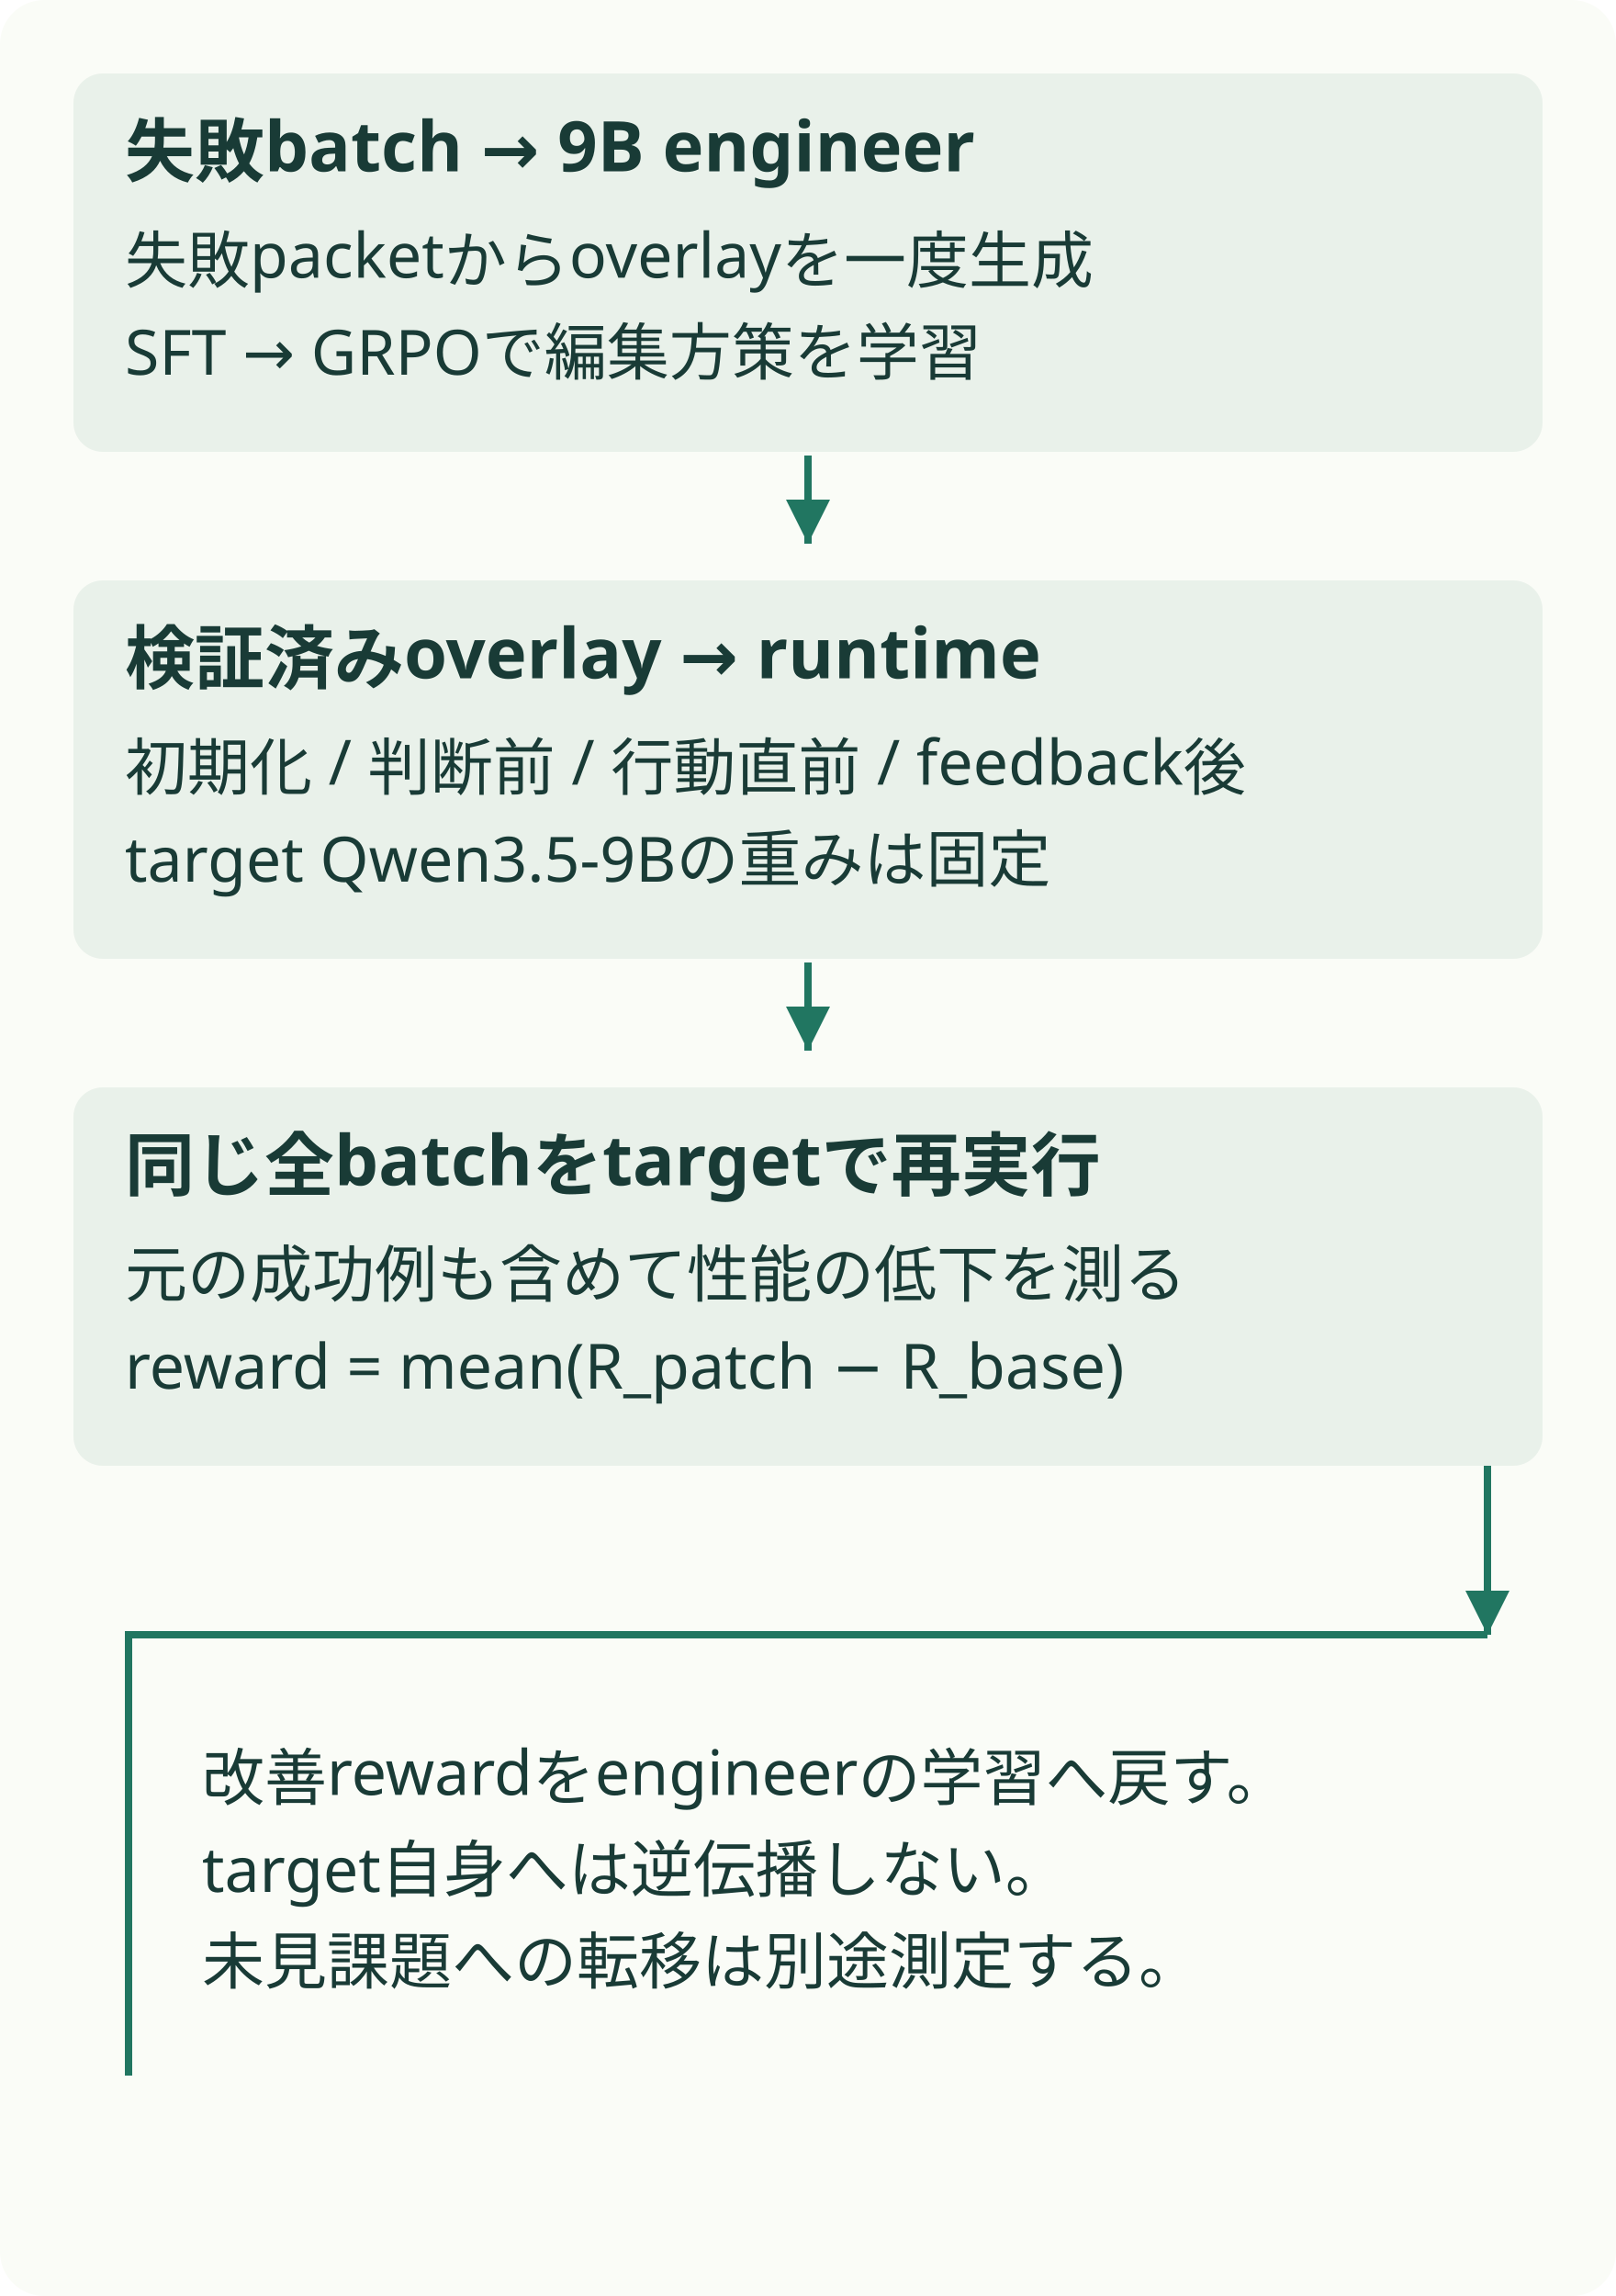
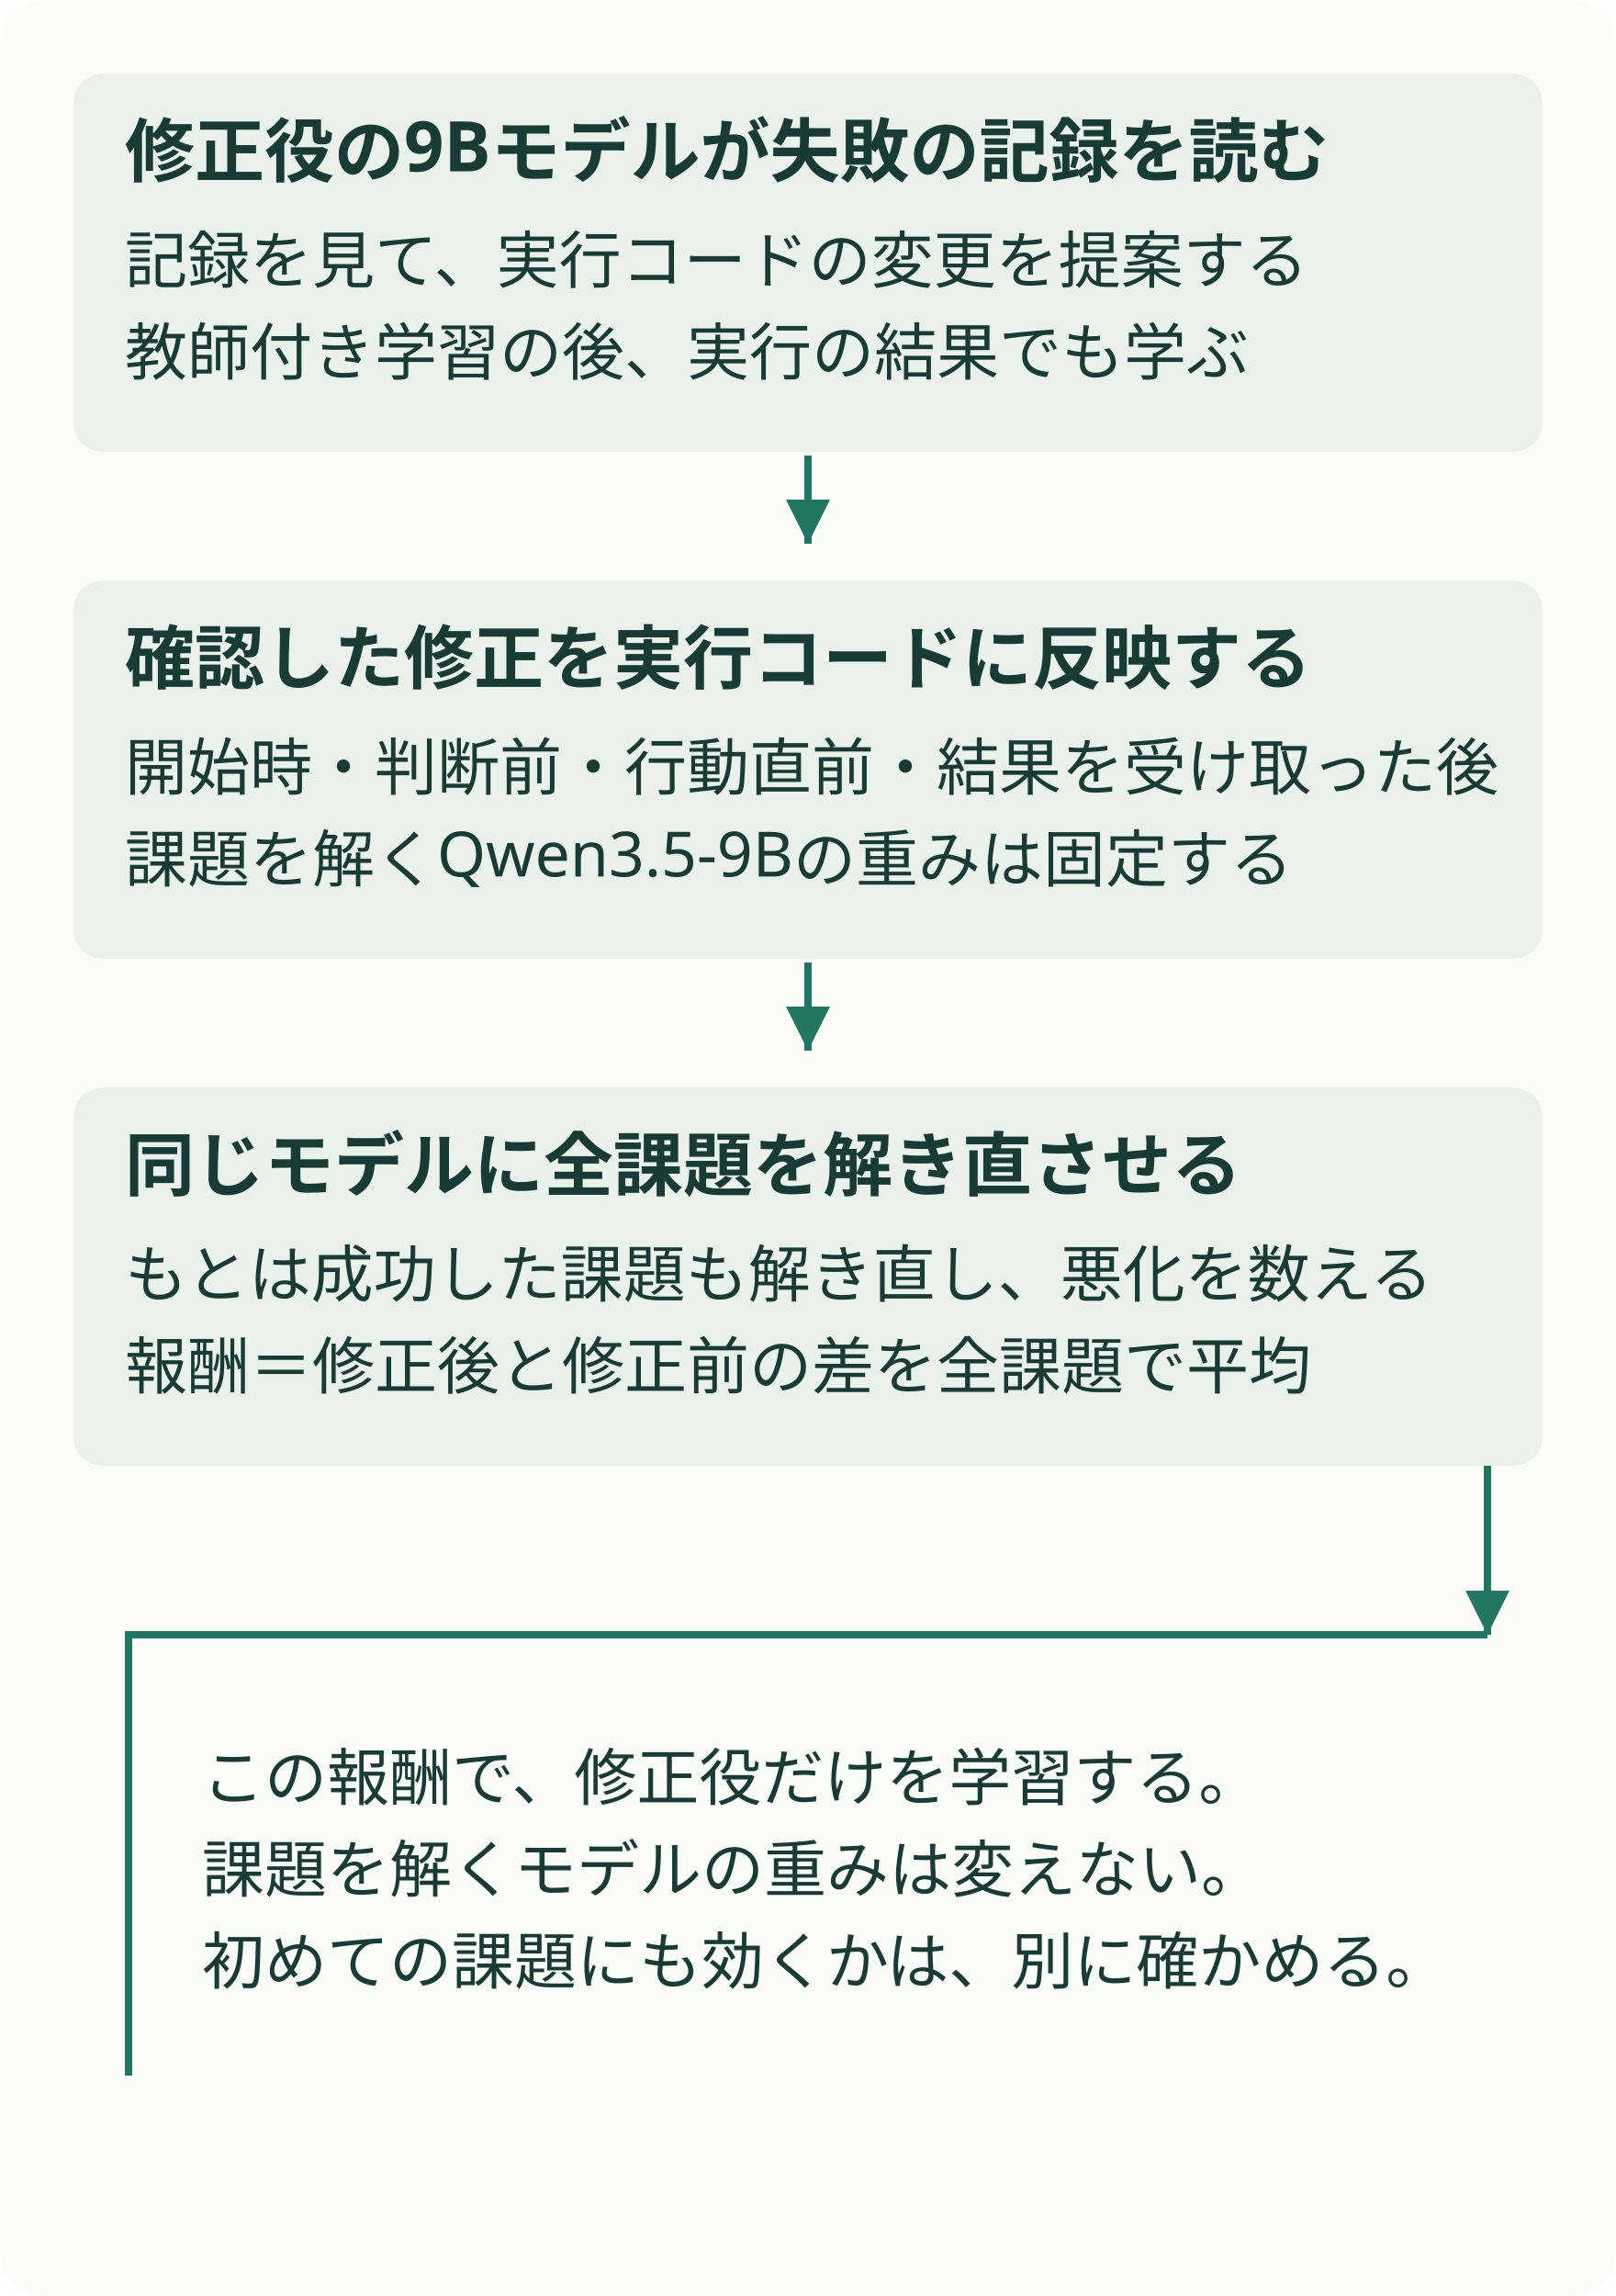
<svg xmlns="http://www.w3.org/2000/svg" viewBox="0 0 440 625" role="img" aria-labelledby="title desc">
  <defs>
    <marker id="arrow" markerWidth="8" markerHeight="8" refX="6" refY="3" orient="auto">
      <path d="M0,0 L6,3 L0,6" fill="#217661" />
    </marker>
  </defs>
  <rect width="440" height="625" rx="12" fill="#fafcf7" />
  <rect x="20" y="20" width="400" height="103" rx="8" fill="#e9f1ea" stroke="none" />
-   <text x="34" y="48" font-family="sans-serif" font-size="19" font-weight="bold" fill="#193b36">失敗batch → 9B engineer</text>
-   <text x="34" y="77" font-family="sans-serif" font-size="17" font-weight="normal" fill="#193b36">失敗packetからoverlayを一度生成</text>
-   <text x="34" y="102" font-family="sans-serif" font-size="17" font-weight="normal" fill="#193b36">SFT → GRPOで編集方策を学習</text>
+   <text x="34" y="48" font-family="sans-serif" font-size="19" font-weight="bold" fill="#193b36">修正役の9Bモデルが失敗の記録を読む</text>
+   <text x="34" y="77" font-family="sans-serif" font-size="17" font-weight="normal" fill="#193b36">記録を見て、実行コードの変更を提案する</text>
+   <text x="34" y="102" font-family="sans-serif" font-size="17" font-weight="normal" fill="#193b36">教師付き学習の後、実行の結果でも学ぶ</text>
  <path d="M220,124 L220,148" fill="none" stroke="#217661" stroke-width="2" marker-end="url(#arrow)" />
  <rect x="20" y="158" width="400" height="103" rx="8" fill="#e9f1ea" stroke="none" />
-   <text x="34" y="186" font-family="sans-serif" font-size="19" font-weight="bold" fill="#193b36">検証済みoverlay → runtime</text>
-   <text x="34" y="215" font-family="sans-serif" font-size="17" font-weight="normal" fill="#193b36">初期化 / 判断前 / 行動直前 / feedback後</text>
-   <text x="34" y="240" font-family="sans-serif" font-size="17" font-weight="normal" fill="#193b36">target Qwen3.5-9Bの重みは固定</text>
+   <text x="34" y="186" font-family="sans-serif" font-size="19" font-weight="bold" fill="#193b36">確認した修正を実行コードに反映する</text>
+   <text x="34" y="215" font-family="sans-serif" font-size="17" font-weight="normal" fill="#193b36">開始時・判断前・行動直前・結果を受け取った後</text>
+   <text x="34" y="240" font-family="sans-serif" font-size="17" font-weight="normal" fill="#193b36">課題を解くQwen3.5-9Bの重みは固定する</text>
  <path d="M220,262 L220,286" fill="none" stroke="#217661" stroke-width="2" marker-end="url(#arrow)" />
  <rect x="20" y="296" width="400" height="103" rx="8" fill="#e9f1ea" stroke="none" />
-   <text x="34" y="324" font-family="sans-serif" font-size="19" font-weight="bold" fill="#193b36">同じ全batchをtargetで再実行</text>
-   <text x="34" y="353" font-family="sans-serif" font-size="17" font-weight="normal" fill="#193b36">元の成功例も含めて性能の低下を測る</text>
-   <text x="34" y="378" font-family="sans-serif" font-size="17" font-weight="normal" fill="#193b36">reward = mean(R_patch − R_base)</text>
+   <text x="34" y="324" font-family="sans-serif" font-size="19" font-weight="bold" fill="#193b36">同じモデルに全課題を解き直させる</text>
+   <text x="34" y="353" font-family="sans-serif" font-size="17" font-weight="normal" fill="#193b36">もとは成功した課題も解き直し、悪化を数える</text>
+   <text x="34" y="378" font-family="sans-serif" font-size="17" font-weight="normal" fill="#193b36">報酬＝修正後と修正前の差を全課題で平均</text>
  <path d="M405,399 L405,445" fill="none" stroke="#217661" stroke-width="2" marker-end="url(#arrow)" />
  <polyline points="405,445 35,445 35,565" fill="none" stroke="#217661" stroke-width="2" />
-   <text x="55" y="490" font-family="sans-serif" font-size="17" font-weight="normal" fill="#193b36">改善rewardをengineerの学習へ戻す。</text>
-   <text x="55" y="515" font-family="sans-serif" font-size="17" font-weight="normal" fill="#193b36">target自身へは逆伝播しない。</text>
-   <text x="55" y="540" font-family="sans-serif" font-size="17" font-weight="normal" fill="#193b36">未見課題への転移は別途測定する。</text>
+   <text x="55" y="490" font-family="sans-serif" font-size="17" font-weight="normal" fill="#193b36">この報酬で、修正役だけを学習する。</text>
+   <text x="55" y="515" font-family="sans-serif" font-size="17" font-weight="normal" fill="#193b36">課題を解くモデルの重みは変えない。</text>
+   <text x="55" y="540" font-family="sans-serif" font-size="17" font-weight="normal" fill="#193b36">初めての課題にも効くかは、別に確かめる。</text>
</svg>
